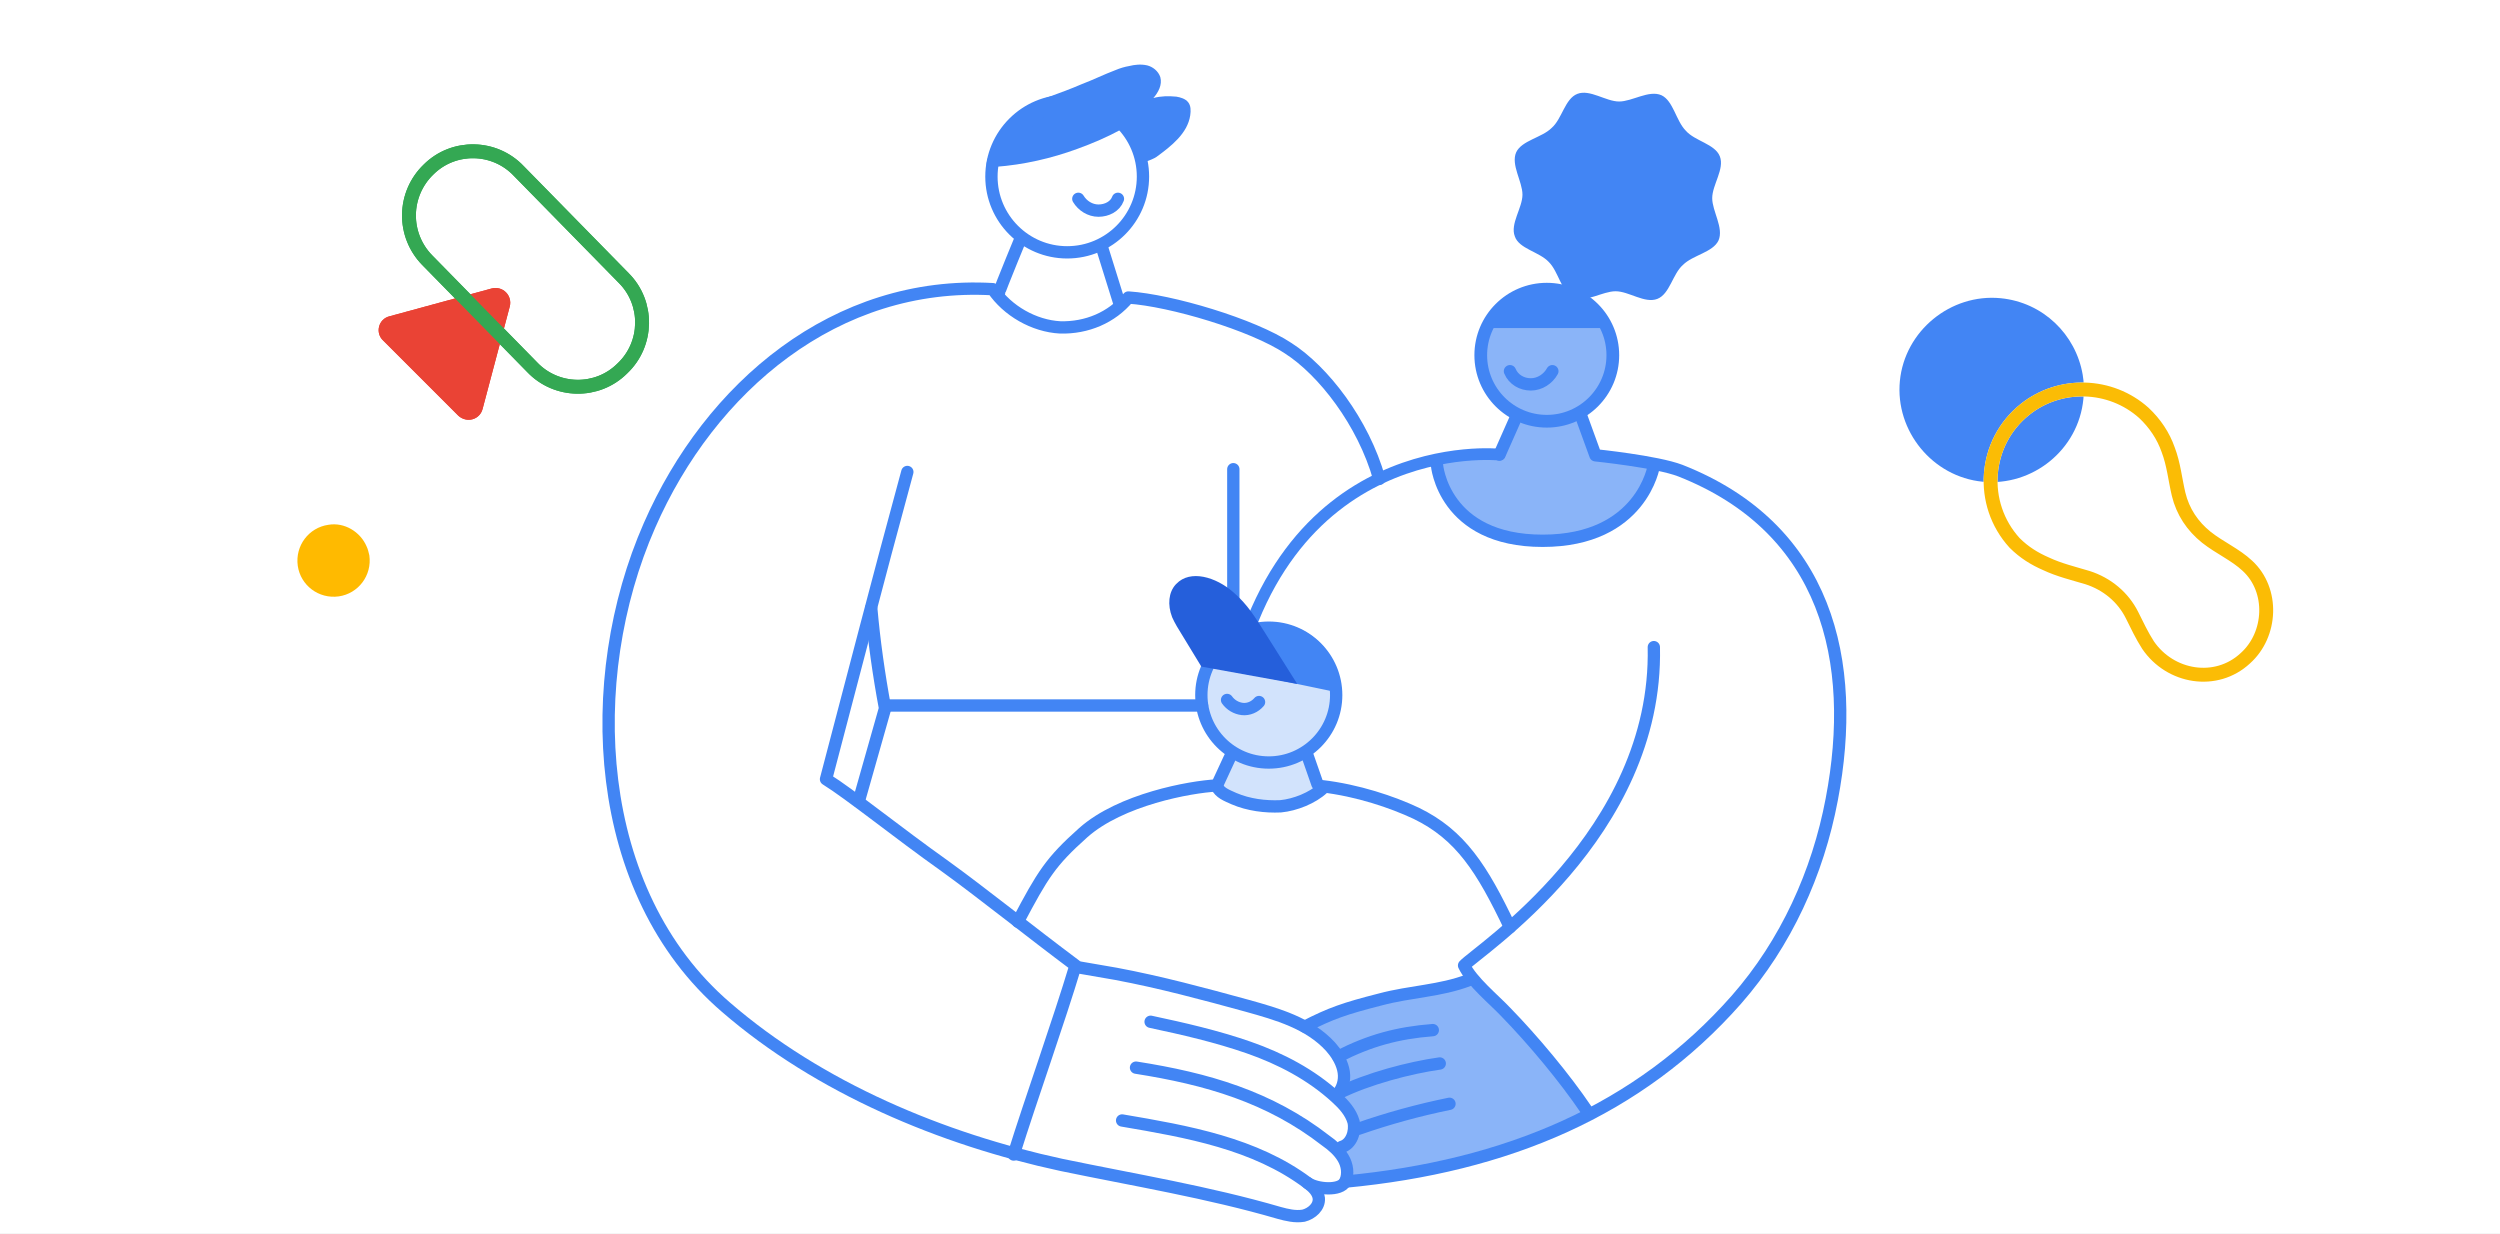
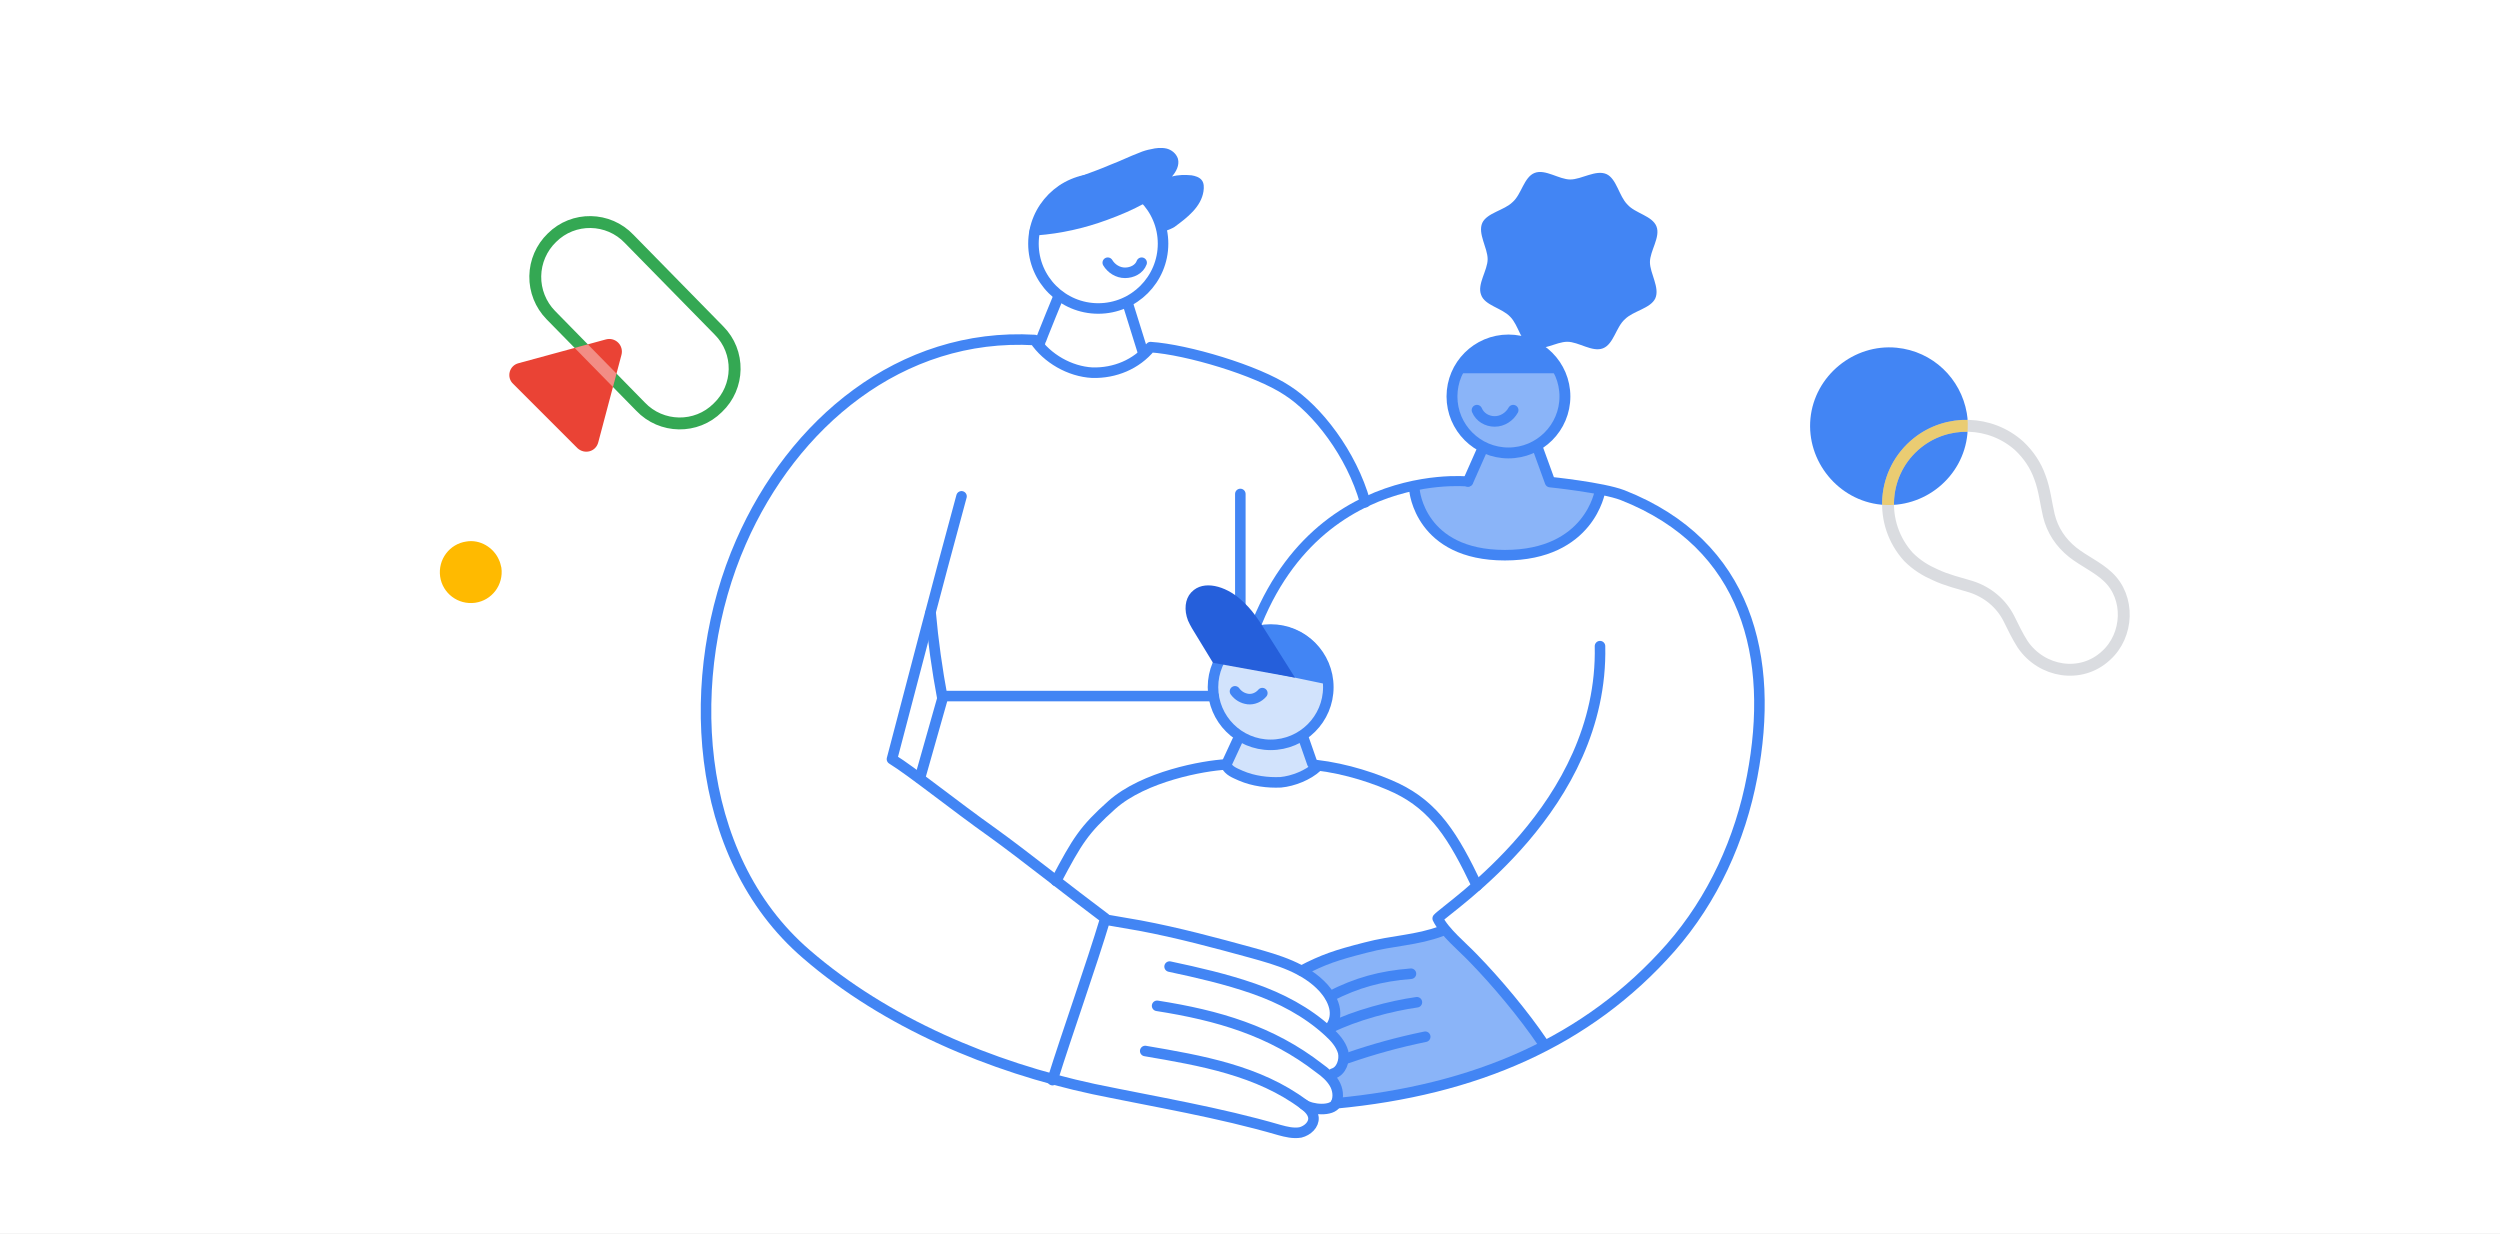
<svg xmlns="http://www.w3.org/2000/svg" fill="none" viewBox="0 0 600 296">
  <path fill="#fff" d="M0 0h600v296H0z" />
-   <path stroke="#4285F4" stroke-linecap="round" stroke-linejoin="round" stroke-miterlimit="10" stroke-width="2.956" d="M295.996 112.607v36.366M291.993 188.508c-6.339.334-23.021 3.336-32.029 11.344-7.84 7.006-9.675 10.008-15.68 21.352" />
-   <path fill="#8AB4F8" d="M328.692 240.388c-2.335.667-5.338 1.167-7.506 2.001-3.504 1.335-6.173 2.002-8.008 4.004 3.837.667 4.838 3.336 7.507 6.339 1.502 1.668 1.168 2.169 1.501 4.337.334 2.169.501 3.837-1 5.505 2.001 1.001 3.836 6.506 3.836 8.841 0 2.336-1.501 4.504-3.503 5.505.834 1.502 1.668 3.003 2.669 4.504.167.334.334.668.668.834.166.167.5 0 .667 0 20.518-1.334 36.199-4.504 54.215-14.346.5-.333 1.168-.667 1.168-1.334 0-.501-.167-.834-.501-1.168-7.173-9.675-15.18-18.516-23.855-26.69-2.669-2.503-3.669-3.17-7.173-2.002-3.002 1.001-4.337 1.001-7.506 1.501-6.339.667-7.173.334-13.179 2.169zM358.886 108.77c-.167.167-.334.501-.501.667-.166.167-.5.167-.667.167-3.67.334-7.173 0-10.843.668-.5.166-1.001.333-1.334.667-.668.667-.167 1.835.166 2.669.501 1.334.834 2.669 1.502 3.837 2.335 5.338 8.007 8.507 13.512 10.175 7.34 2.336 15.347 2.669 22.52 0s13.178-8.841 14.68-16.348a78.02 78.02 0 00-15.181-2.502 39.074 39.074 0 01-3.336-9.675c.167 1.001-11.51 1.334-12.511 1.334-.667 0-2.169-.5-2.669-.166-.667.333-1.335 2.001-1.668 2.669-1.335 2.001-2.502 4.003-3.67 5.838z" />
-   <path fill="#D2E3FC" d="M296.497 179.667c-1.335 3.169-2.836 6.506-4.17 9.675 5.338 3.336 12.01 4.671 18.182 3.17 1.335-.334 2.669-.834 3.837-1.502.501-.333.834-.5 1.168-1.001.834-1.167 0-2.835-.667-4.003-1.168-2.169-1.835-4.504-2.169-6.84-2.669.834-5.505 1.669-8.174 1.835-2.669.334-5.672.167-8.007-1.334z" />
-   <path stroke="#4285F4" stroke-linecap="round" stroke-linejoin="round" stroke-miterlimit="10" stroke-width="2.956" d="M268.639 72.738l-4.838-15.514-18.016-2.002s-6.005 14.513-6.005 15.014" />
-   <path fill="#fff" stroke="#4285F4" stroke-linecap="round" stroke-linejoin="round" stroke-miterlimit="10" stroke-width="2.956" d="M256.128 60.56c10.042 0 18.183-8.14 18.183-18.182 0-10.042-8.141-18.183-18.183-18.183s-18.183 8.14-18.183 18.183c0 10.042 8.141 18.183 18.183 18.183z" />
-   <path stroke="#4285F4" stroke-linecap="round" stroke-linejoin="round" stroke-miterlimit="10" stroke-width="2.956" d="M258.797 47.716c1.001 1.668 2.836 2.836 4.837 2.836 2.002 0 4.004-1.001 4.671-2.836" />
-   <path fill="#4285F4" d="M269.139 31.034c-2.335-4.003-6.839-6.172-11.343-6.339-4.504-.167-8.508-.667-12.345 1.835-2.335 1.502-4.837 5.505-6.506 7.84-.834 1.168-1.501 2.503-2.001 4.004-.501 2.169.166 1.835 2.001 1.668 6.673-.5 13.346-2.002 19.685-4.337 3.67-1.334 7.173-2.836 10.509-4.67z" />
-   <path fill="#4285F4" d="M251.79 27.531c-1.835.334-3.836 3.503-6.172 4.004.334 0-2.836-3.503-.834-5.005 2.002-1.501 4.504-2.335 6.673-3.17 2.669-1 5.505-2.001 8.174-3.169 2.669-1 5.338-2.335 8.007-3.336 1.168-.5 2.335-.834 3.336-1.001 1.335-.334 2.836-.5 4.337-.167 1.335.334 2.669 1.335 3.17 2.836.5 1.835-.501 3.67-1.668 5.005 1.835-.5 3.67-.5 5.505-.334 1 .167 2.168.5 2.835 1.335.668.834.668 2.001.501 3.169-.667 4.337-4.504 7.34-8.174 10.009-.167.167-2.002 1-2.335 1-.501 0-1.835-4.003-2.836-5.17-4.338-5.005-6.006-8.008-20.519-6.006z" />
-   <path fill="#8AB4F8" d="M344.873 111.606s1.502 18.183 25.356 18.183c23.855 0 26.691-18.016 26.691-18.016" />
-   <path stroke="#4285F4" stroke-linecap="round" stroke-linejoin="round" stroke-miterlimit="10" stroke-width="2.956" d="M344.873 111.606s1.502 18.183 25.356 18.183c23.855 0 26.691-18.016 26.691-18.016" />
-   <path stroke="#4285F4" stroke-linecap="round" stroke-linejoin="round" stroke-miterlimit="10" stroke-width="2.82" d="M359.887 109.104s-53.882-5.672-65.225 61.388" />
-   <path stroke="#4285F4" stroke-linecap="round" stroke-linejoin="round" stroke-miterlimit="10" stroke-width="2.956" d="M359.887 109.104l5.171-11.677" />
-   <path fill="#8AB4F8" stroke="#4285F4" stroke-linecap="round" stroke-linejoin="round" stroke-miterlimit="10" stroke-width="3.053" d="M371.23 101.097c8.752 0 15.848-7.095 15.848-15.848 0-8.752-7.096-15.847-15.848-15.847s-15.847 7.095-15.847 15.847c0 8.753 7.095 15.848 15.847 15.848z" />
-   <path stroke="#4285F4" stroke-linecap="round" stroke-linejoin="round" stroke-miterlimit="10" stroke-width="2.956" d="M372.565 89.086c-1.001 1.835-3.003 3.17-5.171 3.17-2.169 0-4.171-1.168-5.005-3.17" />
-   <path fill="#4285F4" d="M385.409 78.743h-29.192l4.003-3.836 7.841-5.505 6.005.167 6.839 4.504 4.504 4.67zM371.731 62.896c2.335 2.335 3.002 7.173 5.838 8.508 3.003 1.334 7.006-1.502 10.176-1.502 3.169 0 7.006 3.003 10.009 1.835 3.003-1.167 3.67-6.005 6.172-8.174 2.335-2.335 7.173-3.002 8.508-5.838 1.334-3.003-1.502-7.007-1.502-10.176 0-3.17 3.003-7.006 1.835-10.009-1.167-3.003-6.005-3.67-8.174-6.172-2.335-2.335-3.002-7.173-5.838-8.508-3.003-1.334-7.007 1.502-10.176 1.502-3.17 0-7.006-3.003-10.009-1.835-3.003 1.167-3.67 6.005-6.172 8.174-2.336 2.335-7.173 3.002-8.508 5.838-1.334 3.003 1.502 7.006 1.502 10.176s-3.003 7.006-1.835 10.009c1.001 3.003 5.838 3.67 8.174 6.172z" />
-   <path stroke="#4285F4" stroke-linecap="round" stroke-linejoin="round" stroke-miterlimit="10" stroke-width="2.956" d="M269.306 268.913c15.681 2.669 31.862 5.505 44.54 15.014 1.334 1 2.502 2.168 2.669 3.669.166 2.002-1.669 3.67-3.67 4.171-2.002.333-4.004-.167-5.839-.667-17.182-5.005-34.531-7.841-52.213-11.511-28.692-6.172-58.219-18.516-80.572-37.867-32.195-27.691-34.531-78.737-18.35-115.603 14.513-33.196 44.707-58.886 82.407-56.717 3.503 5.171 9.842 8.841 16.181 9.175 6.339.166 12.345-2.336 16.348-7.173 10.176.667 29.86 6.505 38.368 12.177 8.341 5.338 18.016 17.683 21.853 31.361" />
-   <path fill="#D2E3FC" stroke="#4285F4" stroke-linecap="round" stroke-linejoin="round" stroke-miterlimit="10" stroke-width="2.956" d="M304.504 183.003c8.937 0 16.181-7.244 16.181-16.181 0-8.937-7.244-16.181-16.181-16.181-8.937 0-16.181 7.244-16.181 16.181 0 8.937 7.244 16.181 16.181 16.181z" />
-   <path stroke="#4285F4" stroke-linecap="round" stroke-linejoin="round" stroke-miterlimit="10" stroke-width="2.956" d="M294.495 167.99a5.267 5.267 0 003.67 2.168c1.501.167 3.003-.5 4.003-1.668" />
-   <path fill="#4285F4" stroke="#4285F4" stroke-linecap="round" stroke-linejoin="round" stroke-miterlimit="10" stroke-width="2.956" d="M304.17 161.15l16.015 3.337c-.334-3.337-2.169-6.84-4.504-9.175-2.336-2.336-5.505-3.837-8.842-4.337-1.835-.167-7.173 0-8.507 1.334-1.168 1.168 2.002 3.17 2.836 4.504 1.167 1.335 3.002 2.669 3.002 4.337z" />
-   <path stroke="#4285F4" stroke-linecap="round" stroke-linejoin="round" stroke-miterlimit="10" stroke-width="2.956" d="M291.993 188.675l3.169-6.84" />
-   <path fill="#255FDB" d="M303.67 151.975c-2.335-3.67-4.17-6.839-7.674-9.842-4.17-3.67-10.342-5.505-13.678-2.001l-.167.166c-1.668 1.835-2.002 4.838-.834 7.841.667 1.501 1.501 2.836 2.335 4.17l4.671 7.674 23.02 4.17-7.673-12.178z" />
-   <path fill="#D2E3FC" d="M291.993 188.675c.834 1.668 2.335 2.169 4.17 3.003 3.503 1.501 7.507 2.001 11.177 1.835 3.503-.334 7.673-2.002 10.175-4.338" />
-   <path stroke="#4285F4" stroke-linecap="round" stroke-linejoin="round" stroke-miterlimit="10" stroke-width="2.956" d="M291.993 188.675c.834 1.668 2.335 2.169 4.17 3.003 3.503 1.501 7.507 2.001 11.177 1.835 3.503-.334 7.673-2.002 10.175-4.338M313.679 181.001l2.502 7.173M217.76 113.274c-7.674 28.192-12.344 46.542-19.517 73.733 5.671 3.503 17.015 12.678 28.525 20.852 8.341 6.005 20.852 16.014 31.361 23.854-4.003 13.345-10.676 32.029-14.846 45.374M313.846 283.927c2.168 1.501 7.84 2.001 9.008-.334.834-1.835.5-4.004-.501-5.672-1.001-1.668-2.502-3.002-4.17-4.17-13.512-10.51-28.526-14.847-45.541-17.516M276.145 245.225c7.841 1.668 15.848 3.503 23.521 6.173 7.674 2.669 15.014 6.505 21.019 12.01 1.835 1.668 3.503 3.503 4.17 5.839.501 2.335-.5 5.338-2.835 6.005" />
-   <path stroke="#4285F4" stroke-linecap="round" stroke-linejoin="round" stroke-miterlimit="10" stroke-width="2.956" d="M321.186 262.407c1.334-1.668 1.668-3.836 1.167-5.838-.5-2.002-1.668-3.837-3.002-5.338-5.172-5.672-12.845-7.841-20.018-9.842-10.343-2.836-20.852-5.672-31.528-7.674-2.836-.5-5.839-1.001-8.675-1.501M322.854 283.593c38.868-3.67 70.563-17.182 93.917-43.706 11.844-13.512 19.517-30.36 22.853-48.043 6.339-33.196-1.167-65.058-36.365-78.903-5.672-2.169-20.352-3.67-20.352-3.67l-3.336-9.175" />
-   <path stroke="#4285F4" stroke-linecap="round" stroke-linejoin="round" stroke-miterlimit="10" stroke-width="2.956" d="M351.379 231.713c1.835 3.837 7.173 8.174 10.009 11.177 6.506 6.673 14.18 15.847 19.351 23.521M351.379 231.713c3.003-3.336 46.542-31.361 45.541-76.401" />
-   <path fill="#fff" d="M362.389 222.538c-6.672-14.012-11.844-22.186-22.52-27.357-5.672-2.669-14.012-5.505-22.687-6.506" />
-   <path stroke="#4285F4" stroke-linecap="round" stroke-linejoin="round" stroke-miterlimit="10" stroke-width="2.956" d="M362.389 222.538c-6.672-14.012-11.844-22.186-22.52-27.357-5.672-2.669-14.012-5.505-22.687-6.506M352.547 235.216c-7.006 2.669-13.846 2.669-21.352 4.671-8.508 2.169-11.844 3.337-18.017 6.506M321.185 253.566c7.507-3.837 14.18-5.672 22.687-6.339M321.185 262.407c7.007-3.503 17.182-6.172 24.356-7.173M326.023 270.915a169.786 169.786 0 0121.853-6.005" />
-   <path stroke="#4285F4" stroke-linecap="round" stroke-linejoin="round" stroke-miterlimit="10" stroke-width="2.986" d="M209.086 145.97c.667 7.674 1.834 16.014 3.336 24.022l-6.339 22.353" />
-   <path stroke="#4285F4" stroke-linecap="round" stroke-linejoin="round" stroke-miterlimit="10" stroke-width="2.956" d="M212.755 169.324h75.735" />
-   <path stroke="#34A853" stroke-linecap="round" stroke-linejoin="round" stroke-miterlimit="10" stroke-width="3.336" d="M102.824 40.71c6.005-6.006 15.847-5.839 21.686.333l25.189 25.69c6.005 6.005 5.839 15.847-.334 21.686-6.005 6.005-15.847 5.838-21.686-.334l-25.189-25.69a15.308 15.308 0 01.334-21.685z" />
-   <path fill="#EA4335" d="M118.004 69.235l-24.522 6.673c-2.669.667-3.503 4.003-1.501 5.838l18.016 18.016c2.002 1.835 5.171 1.001 5.839-1.668l6.505-24.522a3.542 3.542 0 00-4.337-4.337z" />
-   <path fill="#4285F4" d="M499.845 89.92c.334 1.835.333 3.837.167 5.839-1.168 12.177-12.178 21.018-24.189 19.851-12.01-1.168-21.018-12.178-19.851-24.189 1.168-12.01 12.178-21.018 24.189-19.85 10.175 1 18.016 8.674 19.684 18.35z" />
-   <path fill="#FFBA00" d="M87.977 131.124c.334.667.5 1.501.668 2.168.667 4.838-2.67 9.175-7.34 9.842-4.838.668-9.175-2.669-9.842-7.34-.668-4.837 2.669-9.174 7.34-9.842 3.836-.667 7.673 1.668 9.174 5.172z" />
-   <path fill="#EA4335" d="M118.004 69.235l-24.522 6.673c-2.669.667-3.503 4.003-1.501 5.838l18.016 18.016c2.002 1.835 5.171 1.001 5.839-1.668l6.505-24.522a3.542 3.542 0 00-4.337-4.337z" />
-   <path stroke="#34A853" stroke-linecap="round" stroke-linejoin="round" stroke-miterlimit="10" stroke-width="3.336" d="M102.824 40.71c6.005-6.006 15.847-5.839 21.686.333l25.189 25.69c6.005 6.005 5.839 15.847-.334 21.686-6.005 6.005-15.847 5.838-21.686-.334l-25.189-25.69a15.308 15.308 0 01.334-21.685z" />
-   <path stroke="#fff" stroke-linecap="round" stroke-linejoin="round" stroke-miterlimit="10" stroke-width="3.336" d="M491.004 135.294c3.169 1.501 6.672 2.335 10.008 3.336 4.671 1.502 8.508 4.671 10.677 9.008 1.167 2.336 2.335 4.838 3.836 7.173 5.339 7.841 16.348 9.676 23.355 3.17 6.339-5.672 6.839-16.348.5-22.187-2.836-2.669-6.673-4.337-9.842-6.839-3.336-2.669-5.672-6.172-6.673-10.343-.834-3.503-1.167-7.173-2.502-10.676-1.168-3.336-3.169-6.339-5.838-8.841-8.008-7.173-20.185-7.507-28.526-.834-10.009 8.007-11.01 22.687-2.502 32.028 2.335 2.336 4.837 3.837 7.507 5.005z" />
-   <path stroke="#FBBC05" stroke-linecap="round" stroke-linejoin="round" stroke-miterlimit="10" stroke-width="3.336" d="M491.004 135.294c3.169 1.501 6.672 2.335 10.008 3.336 4.671 1.502 8.508 4.671 10.677 9.008 1.167 2.336 2.335 4.838 3.836 7.173 5.339 7.841 16.348 9.676 23.355 3.17 6.339-5.672 6.839-16.348.5-22.187-2.836-2.669-6.673-4.337-9.842-6.839-3.336-2.669-5.672-6.172-6.673-10.343-.834-3.503-1.167-7.173-2.502-10.676-1.168-3.336-3.169-6.339-5.838-8.841-8.008-7.173-20.185-7.507-28.526-.834-10.009 8.007-11.01 22.687-2.502 32.028 2.335 2.336 4.837 3.837 7.507 5.005z" />
-   <path stroke="#fff" stroke-linecap="round" stroke-linejoin="round" stroke-miterlimit="10" stroke-width="3.336" d="M167.048 50.718l-11.343-11.343c-1.335-1.334-1.335-3.67 0-5.004l11.343-11.344c1.335-1.334 3.67-1.334 5.005 0l11.343 11.344c1.335 1.334 1.335 3.67 0 5.004l-11.343 11.343c-1.335 1.335-3.67 1.335-5.005 0z" />
+   <path d="M297.68 118.552v31.103M294.256 183.47c-5.422.285-19.69 2.854-27.394 9.702-6.706 5.993-8.276 8.561-13.412 18.263" stroke="#4285F4" stroke-width="2.528" stroke-miterlimit="10" stroke-linecap="round" stroke-linejoin="round" />
+   <path d="M325.645 227.843c-1.997.571-4.565.999-6.42 1.712-2.996 1.142-5.279 1.712-6.849 3.424 3.282.571 4.138 2.854 6.421 5.422 1.284 1.427.998 1.855 1.284 3.71.285 1.855.428 3.281-.856 4.708 1.712.856 3.281 5.565 3.281 7.562 0 1.998-1.284 3.852-2.996 4.708.714 1.285 1.427 2.569 2.283 3.853.143.285.285.571.571.713.142.143.428 0 .57 0 17.55-1.141 30.962-3.852 46.371-12.27.428-.285.999-.571.999-1.142 0-.428-.143-.713-.428-.998-6.136-8.276-12.984-15.838-20.403-22.829-2.283-2.14-3.139-2.711-6.136-1.712-2.568.856-3.709.856-6.42 1.284-5.422.571-6.135.286-11.272 1.855zM351.47 115.27c-.143.143-.286.428-.428.571-.143.142-.428.142-.571.142-3.139.286-6.135 0-9.274.571-.428.143-.856.285-1.142.571-.57.57-.142 1.569.143 2.283.428 1.141.714 2.282 1.284 3.281 1.998 4.566 6.849 7.277 11.557 8.704 6.278 1.997 13.127 2.282 19.262 0 6.135-2.283 11.271-7.562 12.555-13.983a66.663 66.663 0 00-12.983-2.14 33.444 33.444 0 01-2.854-8.275c.143.856-9.845 1.141-10.701 1.141-.57 0-1.855-.428-2.283-.143-.57.286-1.141 1.712-1.426 2.283-1.142 1.712-2.141 3.424-3.139 4.994z" fill="#8AB4F8" />
+   <path d="M298.108 175.908c-1.141 2.711-2.425 5.565-3.566 8.275 4.565 2.854 10.272 3.995 15.551 2.711 1.142-.285 2.283-.713 3.282-1.284.428-.285.713-.428.999-.856.713-.999 0-2.425-.571-3.424-.999-1.855-1.569-3.852-1.855-5.85-2.283.713-4.708 1.427-6.991 1.57-2.283.285-4.851.142-6.849-1.142z" fill="#D2E3FC" />
+   <path d="M274.281 84.451l-4.138-13.269-15.409-1.712s-5.136 12.413-5.136 12.841" stroke="#4285F4" stroke-width="2.528" stroke-miterlimit="10" stroke-linecap="round" stroke-linejoin="round" />
+   <path d="M263.58 74.036c8.59 0 15.552-6.963 15.552-15.552 0-8.59-6.962-15.552-15.552-15.552-8.589 0-15.551 6.963-15.551 15.552 0 8.59 6.962 15.552 15.551 15.552z" fill="#fff" stroke="#4285F4" stroke-width="2.528" stroke-miterlimit="10" stroke-linecap="round" stroke-linejoin="round" />
+   <path d="M265.863 63.05c.856 1.427 2.426 2.425 4.138 2.425 1.712 0 3.424-.856 3.995-2.425" stroke="#4285F4" stroke-width="2.528" stroke-miterlimit="10" stroke-linecap="round" stroke-linejoin="round" />
+   <path d="M274.709 48.782c-1.998-3.424-5.85-5.28-9.702-5.422-3.853-.142-7.277-.57-10.558 1.57-1.998 1.284-4.138 4.708-5.565 6.706-.713.998-1.284 2.14-1.712 3.424-.428 1.855.143 1.57 1.712 1.426 5.707-.427 11.414-1.712 16.836-3.71 3.139-1.14 6.135-2.425 8.989-3.994z" fill="#4285F4" />
+   <path d="M259.87 45.786c-1.569.285-3.281 2.996-5.279 3.424.286 0-2.425-2.996-.713-4.28 1.712-1.285 3.852-1.998 5.707-2.711 2.283-.856 4.708-1.712 6.991-2.711 2.283-.856 4.566-1.998 6.849-2.854a12.744 12.744 0 012.853-.856c1.142-.285 2.426-.428 3.71-.142 1.141.285 2.283 1.141 2.711 2.425.428 1.57-.428 3.139-1.427 4.28 1.57-.428 3.139-.428 4.709-.285.856.143 1.854.428 2.425 1.142.571.713.571 1.712.428 2.71-.571 3.71-3.852 6.278-6.991 8.561-.143.143-1.712.856-1.998.856-.428 0-1.569-3.424-2.425-4.423-3.71-4.28-5.137-6.848-17.55-5.136z" fill="#4285F4" />
+   <path d="M339.485 117.695s1.284 15.552 21.687 15.552c20.403 0 22.828-15.409 22.828-15.409" fill="#8AB4F8" />
+   <path d="M339.485 117.695s1.284 15.552 21.687 15.552c20.403 0 22.828-15.409 22.828-15.409" stroke="#4285F4" stroke-width="2.528" stroke-miterlimit="10" stroke-linecap="round" stroke-linejoin="round" />
+   <path d="M352.326 115.555s-46.085-4.851-55.787 52.506" stroke="#4285F4" stroke-width="2.412" stroke-miterlimit="10" stroke-linecap="round" stroke-linejoin="round" />
+   <path d="M352.326 115.555l4.423-9.987" stroke="#4285F4" stroke-width="2.528" stroke-miterlimit="10" stroke-linecap="round" stroke-linejoin="round" />
+   <path d="M362.028 108.707c7.486 0 13.554-6.069 13.554-13.555s-6.068-13.554-13.554-13.554c-7.486 0-13.554 6.068-13.554 13.554 0 7.486 6.068 13.555 13.554 13.555z" fill="#8AB4F8" stroke="#4285F4" stroke-width="2.611" stroke-miterlimit="10" stroke-linecap="round" stroke-linejoin="round" />
+   <path d="M363.17 98.434c-.856 1.569-2.569 2.711-4.423 2.711-1.855 0-3.567-.999-4.281-2.711" stroke="#4285F4" stroke-width="2.528" stroke-miterlimit="10" stroke-linecap="round" stroke-linejoin="round" />
+   <path d="M374.156 89.588h-24.969l3.424-3.282 6.706-4.708 5.137.143 5.849 3.852 3.853 3.995zM362.456 76.033c1.997 1.998 2.568 6.136 4.994 7.277 2.568 1.141 5.992-1.284 8.703-1.284 2.711 0 5.993 2.568 8.561 1.57 2.568-1 3.139-5.137 5.279-6.992 1.997-1.997 6.135-2.568 7.276-4.994 1.142-2.568-1.284-5.992-1.284-8.703 0-2.71 2.569-5.992 1.57-8.56-.999-2.569-5.137-3.14-6.991-5.28-1.998-1.997-2.569-6.135-4.994-7.276-2.568-1.142-5.993 1.284-8.704 1.284-2.71 0-5.992-2.568-8.56-1.57-2.568 1-3.139 5.137-5.279 6.992-1.998 1.997-6.135 2.568-7.277 4.993-1.141 2.569 1.284 5.993 1.284 8.704 0 2.71-2.568 5.992-1.569 8.56.856 2.569 4.994 3.14 6.991 5.28z" fill="#4285F4" />
+   <path d="M274.852 252.241c13.412 2.283 27.251 4.708 38.095 12.841 1.141.856 2.14 1.855 2.283 3.139.142 1.712-1.427 3.139-3.139 3.567-1.712.285-3.424-.143-4.994-.571-14.696-4.28-29.534-6.706-44.658-9.845-24.541-5.279-49.795-15.837-68.914-32.388-27.537-23.684-29.534-67.344-15.694-98.876 12.413-28.392 38.237-50.365 70.483-48.51 2.996 4.423 8.418 7.562 13.839 7.847 5.422.143 10.559-1.997 13.983-6.135 8.703.57 25.539 5.564 32.816 10.415 7.134 4.566 15.409 15.124 18.691 26.824" stroke="#4285F4" stroke-width="2.528" stroke-miterlimit="10" stroke-linecap="round" stroke-linejoin="round" />
+   <path d="M304.957 178.762c7.643 0 13.84-6.197 13.84-13.84 0-7.644-6.197-13.84-13.84-13.84-7.644 0-13.84 6.196-13.84 13.84 0 7.643 6.196 13.84 13.84 13.84z" fill="#D2E3FC" stroke="#4285F4" stroke-width="2.528" stroke-miterlimit="10" stroke-linecap="round" stroke-linejoin="round" />
+   <path d="M296.396 165.921a4.509 4.509 0 003.139 1.855c1.284.142 2.568-.429 3.424-1.427" stroke="#4285F4" stroke-width="2.528" stroke-miterlimit="10" stroke-linecap="round" stroke-linejoin="round" />
+   <path d="M304.671 160.071l13.697 2.853c-.285-2.853-1.854-5.849-3.852-7.847-1.997-1.997-4.708-3.281-7.562-3.709-1.569-.143-6.135 0-7.276 1.141-.999.999 1.712 2.711 2.425 3.852.999 1.142 2.568 2.283 2.568 3.71z" fill="#4285F4" stroke="#4285F4" stroke-width="2.528" stroke-miterlimit="10" stroke-linecap="round" stroke-linejoin="round" />
+   <path d="M294.256 183.613l2.711-5.85" stroke="#4285F4" stroke-width="2.528" stroke-miterlimit="10" stroke-linecap="round" stroke-linejoin="round" />
+   <path d="M304.243 152.224c-1.997-3.139-3.567-5.85-6.563-8.418-3.567-3.139-8.846-4.709-11.699-1.713l-.143.143c-1.427 1.57-1.712 4.138-.714 6.706.571 1.284 1.285 2.425 1.998 3.567l3.995 6.563 19.69 3.567-6.564-10.415z" fill="#255FDB" />
+   <path d="M294.256 183.613c.713 1.427 1.998 1.855 3.567 2.568 2.996 1.284 6.421 1.712 9.559 1.569 2.997-.285 6.564-1.712 8.704-3.709" fill="#D2E3FC" />
+   <path d="M294.256 183.613c.713 1.427 1.998 1.855 3.567 2.568 2.996 1.284 6.421 1.712 9.559 1.569 2.997-.285 6.564-1.712 8.704-3.709M312.804 177.05l2.14 6.135M230.764 119.122c-6.563 24.113-10.558 39.807-16.693 63.064 4.851 2.996 14.553 10.843 24.398 17.835 7.134 5.136 17.835 13.697 26.823 20.403-3.424 11.414-9.131 27.394-12.698 38.808M312.947 265.082c1.855 1.284 6.706 1.712 7.704-.285.714-1.57.428-3.425-.428-4.851-.856-1.427-2.14-2.569-3.567-3.567-11.556-8.989-24.398-12.699-38.951-14.982M280.701 231.981c6.706 1.426 13.555 2.996 20.118 5.279 6.563 2.283 12.841 5.564 17.977 10.273 1.57 1.426 2.997 2.996 3.567 4.993.428 1.998-.428 4.566-2.425 5.137" stroke="#4285F4" stroke-width="2.528" stroke-miterlimit="10" stroke-linecap="round" stroke-linejoin="round" />
+   <path d="M319.225 246.677c1.141-1.427 1.426-3.282.998-4.994-.428-1.712-1.426-3.282-2.568-4.566-4.423-4.851-10.986-6.706-17.121-8.418-8.846-2.425-17.835-4.851-26.966-6.563-2.426-.428-4.994-.856-7.42-1.284M320.651 264.797c33.244-3.139 60.353-14.696 80.328-37.382 10.13-11.557 16.693-25.967 19.547-41.091 5.422-28.393-.999-55.645-31.104-67.487-4.851-1.855-17.407-3.139-17.407-3.139l-2.853-7.847" stroke="#4285F4" stroke-width="2.528" stroke-miterlimit="10" stroke-linecap="round" stroke-linejoin="round" />
+   <path d="M345.049 220.424c1.57 3.281 6.135 6.991 8.561 9.559 5.564 5.707 12.128 13.555 16.551 20.118M345.049 220.424c2.569-2.854 39.808-26.824 38.951-65.347" stroke="#4285F4" stroke-width="2.528" stroke-miterlimit="10" stroke-linecap="round" stroke-linejoin="round" />
+   <path d="M354.466 212.576c-5.707-11.985-10.13-18.976-19.261-23.399-4.851-2.283-11.985-4.708-19.404-5.564" fill="#fff" />
+   <path d="M354.466 212.576c-5.707-11.985-10.13-18.976-19.261-23.399-4.851-2.283-11.985-4.708-19.404-5.564M346.048 223.42c-5.992 2.283-11.842 2.283-18.263 3.995-7.276 1.855-10.13 2.854-15.409 5.564M319.225 239.115c6.42-3.282 12.127-4.851 19.404-5.422M319.225 246.676c5.992-2.996 14.695-5.279 20.831-6.135M323.362 253.953a145.237 145.237 0 0118.691-5.136" stroke="#4285F4" stroke-width="2.528" stroke-miterlimit="10" stroke-linecap="round" stroke-linejoin="round" />
+   <path d="M223.345 147.087c.571 6.563 1.569 13.697 2.853 20.546l-5.421 19.119" stroke="#4285F4" stroke-width="2.554" stroke-miterlimit="10" stroke-linecap="round" stroke-linejoin="round" />
+   <path d="M226.484 167.062h64.776" stroke="#4285F4" stroke-width="2.528" stroke-miterlimit="10" stroke-linecap="round" stroke-linejoin="round" />
+   <path d="M132.459 57.057c5.136-5.136 13.554-4.994 18.548.286l21.544 21.972c5.137 5.136 4.994 13.555-.285 18.548-5.136 5.137-13.554 4.994-18.548-.285l-21.544-21.973a13.093 13.093 0 01.285-18.548z" stroke="#34A853" stroke-width="2.854" stroke-miterlimit="10" stroke-linecap="round" stroke-linejoin="round" />
+   <path d="M145.442 81.455l-20.973 5.707c-2.283.571-2.996 3.425-1.284 4.994l15.409 15.409c1.712 1.57 4.423.856 4.994-1.426l5.564-20.974a3.03 3.03 0 00-3.71-3.71z" fill="#EA4335" />
+   <path d="M472.033 99.147c.285 1.57.285 3.282.143 4.994-.999 10.416-10.416 17.977-20.689 16.979-10.273-.999-17.977-10.416-16.978-20.689.998-10.272 10.415-17.977 20.688-16.978 8.703.856 15.409 7.419 16.836 15.694z" fill="#4285F4" />
+   <path d="M119.761 134.389c.285.571.428 1.284.57 1.855.571 4.137-2.283 7.847-6.278 8.418-4.137.57-7.847-2.283-8.418-6.278-.57-4.138 2.283-7.848 6.278-8.418 3.282-.571 6.563 1.427 7.848 4.423z" fill="#FFBA00" />
+   <mask id="a" maskUnits="userSpaceOnUse" x="122" y="81" width="28" height="28">
+     <path d="M145.442 81.455l-20.973 5.707c-2.283.571-2.996 3.425-1.284 4.994l15.409 15.409c1.712 1.57 4.423.856 4.994-1.426l5.564-20.974a3.03 3.03 0 00-3.71-3.71z" fill="#EA4335" />
+   </mask>
+   <g mask="url(#a)">
+     <path d="M132.459 57.057c5.136-5.136 13.554-4.994 18.548.286l21.544 21.972c5.137 5.136 4.994 13.555-.285 18.548-5.136 5.137-13.554 4.994-18.548-.285l-21.544-21.973a13.093 13.093 0 01.285-18.548z" stroke="#fff" stroke-width="2.854" stroke-miterlimit="10" stroke-linecap="round" stroke-linejoin="round" />
+   </g>
+   <path d="M464.471 137.956c2.711 1.284 5.707 1.997 8.56 2.853 3.995 1.284 7.277 3.995 9.132 7.705.999 1.997 1.997 4.138 3.281 6.135 4.566 6.706 13.983 8.275 19.975 2.711 5.422-4.851 5.85-13.982.428-18.976-2.425-2.283-5.707-3.71-8.418-5.85-2.853-2.283-4.851-5.279-5.707-8.846-.713-2.996-.999-6.135-2.14-9.131-.999-2.854-2.711-5.422-4.994-7.562-6.848-6.136-17.264-6.421-24.398-.714-8.56 6.849-9.416 19.404-2.14 27.394 1.998 1.998 4.138 3.282 6.421 4.281z" stroke="#DADCE0" stroke-width="2.854" stroke-miterlimit="10" stroke-linecap="round" stroke-linejoin="round" />
+   <mask id="b" maskUnits="userSpaceOnUse" x="434" y="83" width="39" height="39">
+     <path d="M472.033 99.147c.285 1.57.285 3.282.143 4.994-.999 10.416-10.416 17.977-20.689 16.979-10.273-.999-17.977-10.416-16.978-20.689.998-10.272 10.415-17.977 20.688-16.978 8.703.856 15.409 7.419 16.836 15.694z" fill="#4285F4" />
+   </mask>
+   <g mask="url(#b)">
+     <path d="M464.471 137.956c2.711 1.284 5.707 1.997 8.56 2.853 3.995 1.284 7.277 3.995 9.132 7.705.999 1.997 1.997 4.138 3.281 6.135 4.566 6.706 13.983 8.275 19.975 2.711 5.422-4.851 5.85-13.982.428-18.976-2.425-2.283-5.707-3.71-8.418-5.85-2.853-2.283-4.851-5.279-5.707-8.846-.713-2.996-.999-6.135-2.14-9.131-.999-2.854-2.711-5.422-4.994-7.562-6.848-6.136-17.264-6.421-24.398-.714-8.56 6.849-9.416 19.404-2.14 27.394 1.998 1.998 4.138 3.282 6.421 4.281z" stroke="#FBBC05" stroke-width="2.854" stroke-miterlimit="10" stroke-linecap="round" stroke-linejoin="round" />
+   </g>
+   <path d="M187.39 65.618l-9.702-9.702c-1.141-1.142-1.141-3.14 0-4.28l9.702-9.703c1.142-1.141 3.139-1.141 4.281 0l9.702 9.703c1.141 1.14 1.141 3.138 0 4.28l-9.702 9.702c-1.142 1.141-3.139 1.141-4.281 0z" stroke="#fff" stroke-width="2.854" stroke-miterlimit="10" stroke-linecap="round" stroke-linejoin="round" />
</svg>
